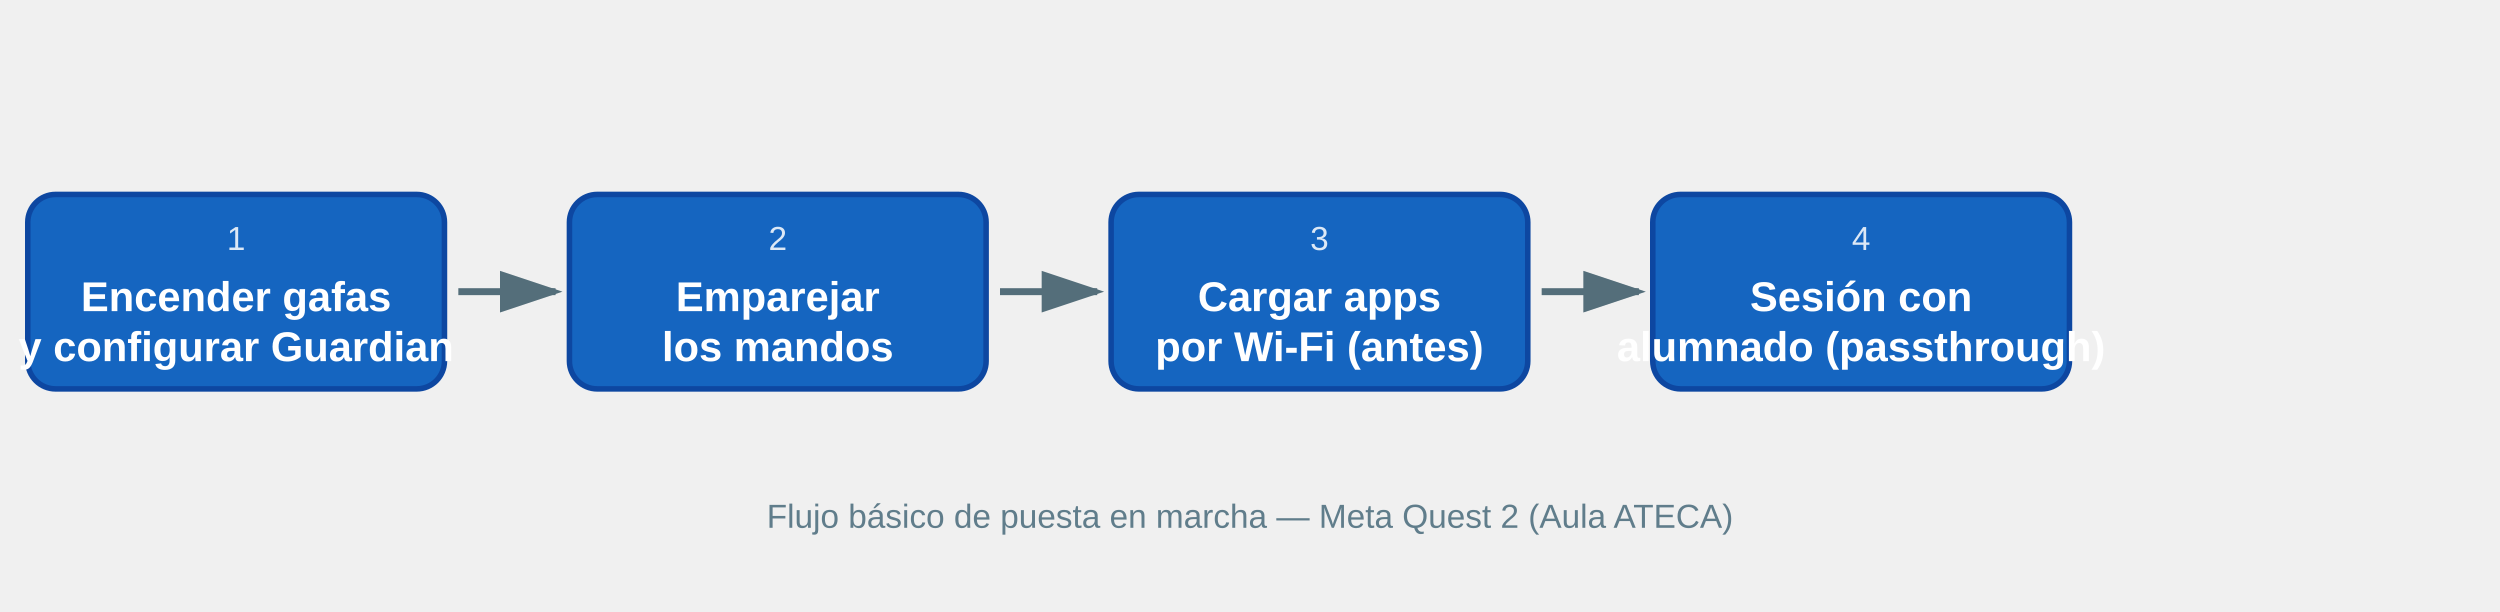
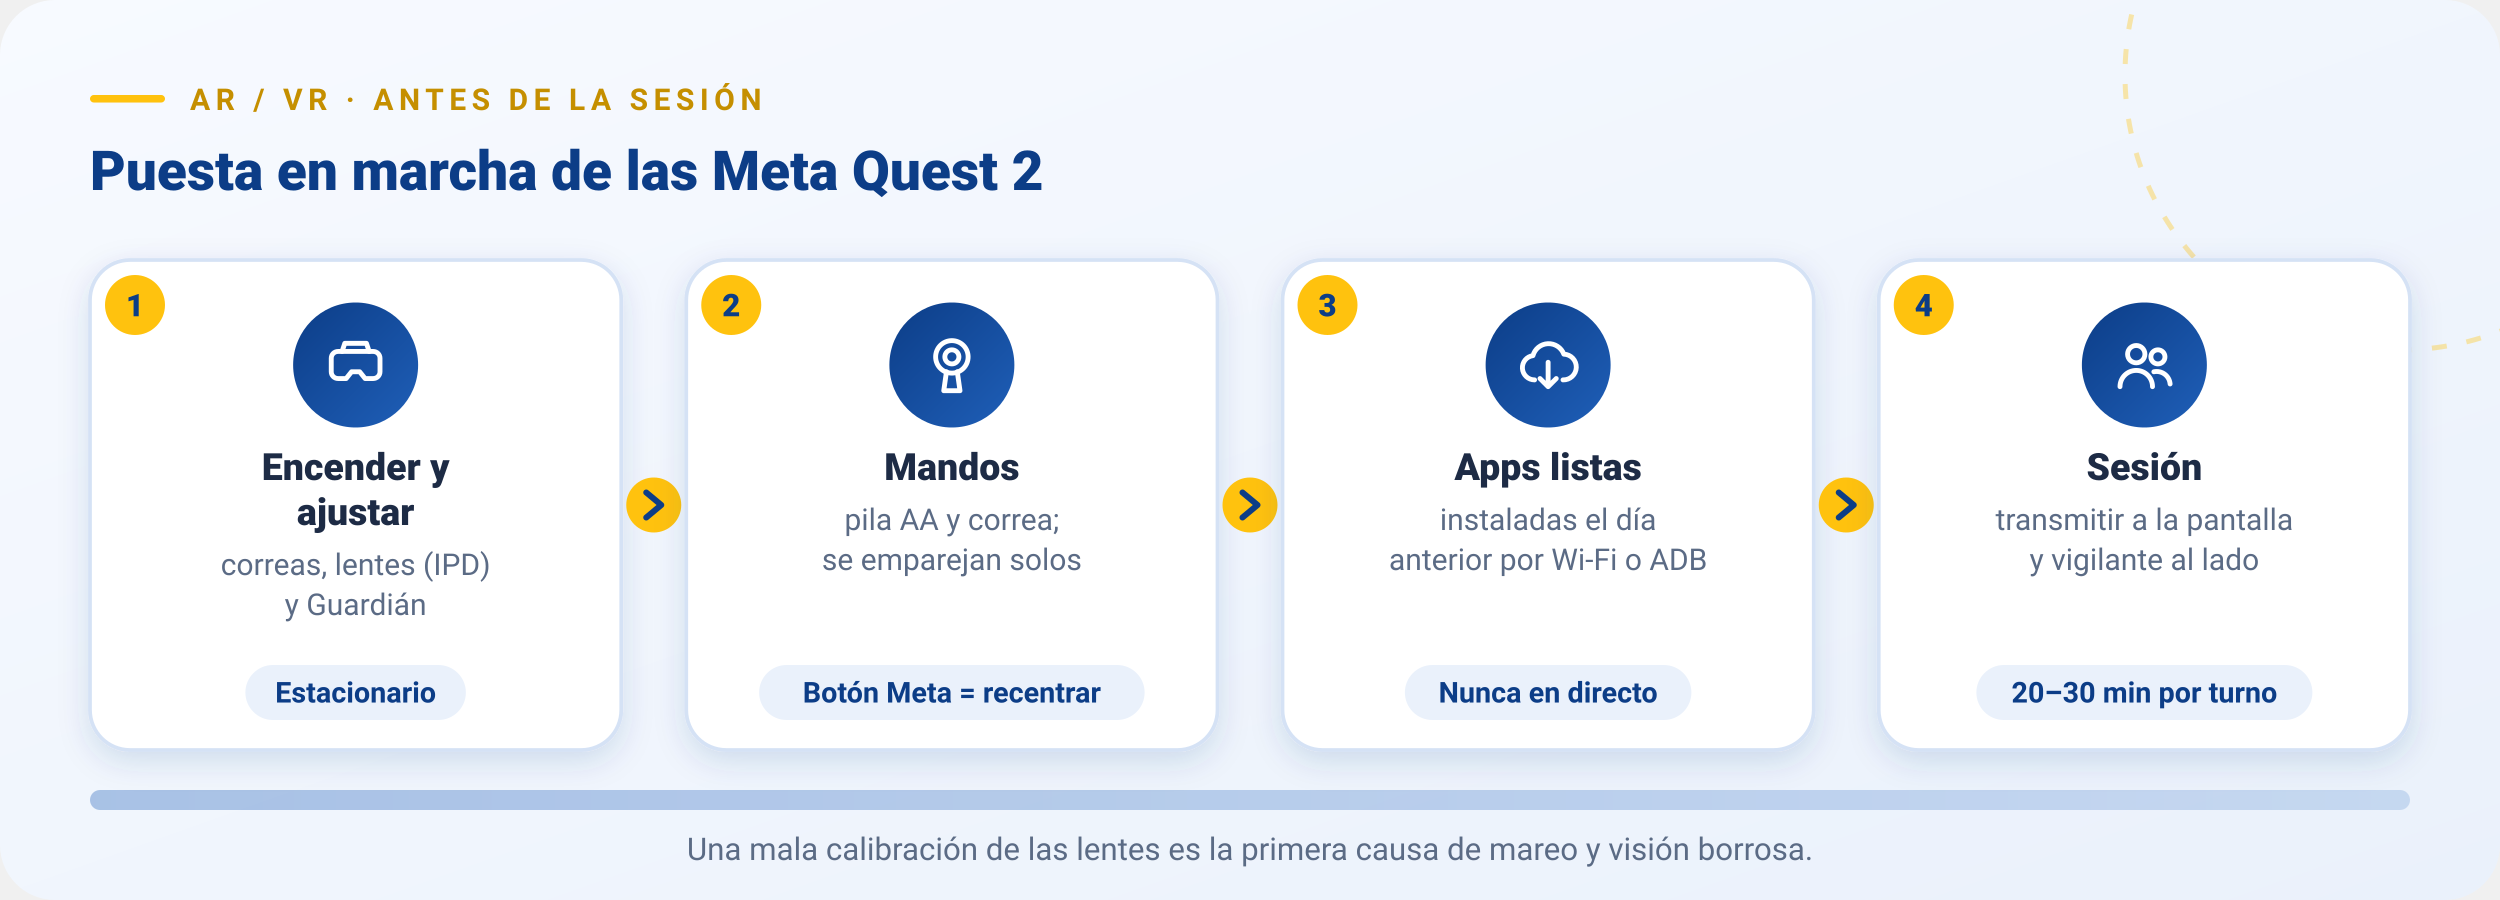
- <svg xmlns="http://www.w3.org/2000/svg" viewBox="0 0 900 220" font-family="Segoe UI, Arial, sans-serif">
+ <svg xmlns="http://www.w3.org/2000/svg" viewBox="0 0 1000 360" width="1000" height="360" font-family="Segoe UI, Roboto, 'Helvetica Neue', Arial, sans-serif" role="img" aria-label="Puesta en marcha de las Meta Quest 2">
  <defs>
-     <marker id="arrowVR" markerWidth="10" markerHeight="10" refX="8" refY="3" orient="auto" markerUnits="strokeWidth">
-       <path d="M0,0 L0,6 L9,3 z" fill="#546E7A" />
+     <linearGradient id="bg" x1="0" y1="0" x2="1" y2="1">
+       <stop offset="0" stop-color="#f7faff" />
+       <stop offset="1" stop-color="#eaf1fb" />
+     </linearGradient>
+     <linearGradient id="azul" x1="0" y1="0" x2="1" y2="1">
+       <stop offset="0" stop-color="#0c3d87" />
+       <stop offset="1" stop-color="#1f5fb8" />
+     </linearGradient>
+     <linearGradient id="linea" x1="0" y1="0" x2="1" y2="0">
+       <stop offset="0" stop-color="#1f5fb8" />
+       <stop offset="1" stop-color="#7fa6dd" />
+     </linearGradient>
+     <filter id="sombra" x="-20%" y="-20%" width="140%" height="150%">
+       <feDropShadow dx="0" dy="4" stdDeviation="6" flood-color="#0c3d87" flood-opacity=".14" />
+     </filter>
+     <marker id="flecha" viewBox="0 0 10 10" refX="8" refY="5" markerWidth="7" markerHeight="7" orient="auto-start-reverse">
+       <path d="M0 0 10 5 0 10z" fill="#1f5fb8" />
+     </marker>
+     <marker id="flechaA" viewBox="0 0 10 10" refX="8" refY="5" markerWidth="7" markerHeight="7" orient="auto-start-reverse">
+       <path d="M0 0 10 5 0 10z" fill="#e0a800" />
    </marker>
  </defs>
-   <style>
-     .box { fill:#1565C0; stroke:#0D47A1; stroke-width:2; rx:10; }
-     .label { fill:#ffffff; font-size:15px; font-weight:600; text-anchor:middle; }
-     .num { fill:#ffffff; font-size:12px; text-anchor:middle; opacity:0.85; }
-     .arrow { stroke:#546E7A; stroke-width:2.5; marker-end:url(#arrowVR); fill:none; }
-   </style>
-   <g>
-     <rect class="box" x="10" y="70" width="150" height="70" />
-     <text class="num" x="85" y="90">1</text>
-     <text class="label" x="85" y="112">Encender gafas</text>
-     <text class="label" x="85" y="130" font-size="12" font-weight="400">y configurar Guardian</text>
+   <rect width="1000" height="360" rx="22" fill="url(#bg)" />
+   <circle cx="960" cy="30" r="110" fill="none" stroke="#ffc20e" stroke-opacity=".35" stroke-width="2" stroke-dasharray="6 8" />
+   <rect x="36" y="38" width="30" height="3" rx="1.5" fill="#ffc20e" />
+   <text x="76" y="44" font-size="12" font-weight="700" letter-spacing="2.2" fill="#c58f00">AR / VR · ANTES DE LA SESIÓN</text>
+   <text x="36" y="76" font-size="22" font-weight="800" fill="#0c3d87">Puesta en marcha de las Meta Quest 2</text>
+   <g filter="url(#sombra)">
+     <rect x="36.0" y="104" width="212.5" height="196" rx="16" fill="#fff" stroke="#d5e2f5" stroke-width="1.5" />
  </g>
-   <line class="arrow" x1="165" y1="105" x2="200" y2="105" />
-   <g>
-     <rect class="box" x="205" y="70" width="150" height="70" />
-     <text class="num" x="280" y="90">2</text>
-     <text class="label" x="280" y="112">Emparejar</text>
-     <text class="label" x="280" y="130" font-size="12" font-weight="400">los mandos</text>
+   <circle cx="142.25" cy="146" r="25" fill="url(#azul)" />
+   <g transform="translate(129.25,133) scale(1.0833)" fill="none" stroke="#fff" color="#fff" stroke-width="1.80" stroke-linecap="round" stroke-linejoin="round">
+     <path d="M3 9.5a2.5 2.5 0 0 1 2.5-2.5h13A2.5 2.5 0 0 1 21 9.5v5a2.5 2.5 0 0 1-2.5 2.5h-3l-2-2.5h-3l-2 2.5h-3A2.5 2.5 0 0 1 3 14.5z" />
+     <path d="M7 7 8 4h8l1 3" />
  </g>
-   <line class="arrow" x1="360" y1="105" x2="395" y2="105" />
-   <g>
-     <rect class="box" x="400" y="70" width="150" height="70" />
-     <text class="num" x="475" y="90">3</text>
-     <text class="label" x="475" y="112">Cargar apps</text>
-     <text class="label" x="475" y="130" font-size="12" font-weight="400">por Wi-Fi (antes)</text>
+   <circle cx="54.0" cy="122" r="12" fill="#ffc20e" />
+   <text x="54.0" y="126.5" font-size="12.5" font-weight="800" text-anchor="middle" fill="#0c3d87">1</text>
+   <text x="142.25" y="192" font-size="15" font-weight="800" text-anchor="middle" fill="#1d2b45">Encender y</text>
+   <text x="142.25" y="210" font-size="15" font-weight="800" text-anchor="middle" fill="#1d2b45">ajustar</text>
+   <text x="142.25" y="230" font-size="12" text-anchor="middle" fill="#5b6b85">correas, lentes (IPD)</text>
+   <text x="142.25" y="246" font-size="12" text-anchor="middle" fill="#5b6b85">y Guardián</text>
+   <rect x="98.15" y="266" width="88.2" height="22" rx="11" fill="#eaf1fb" />
+   <text x="142.25" y="281" font-size="11.5" font-weight="700" text-anchor="middle" fill="#0c3d87">Estacionario</text>
+   <circle cx="261.5" cy="202.0" r="11" fill="#ffc20e" />
+   <path d="M258.5 197.0 l6 5 -6 5" fill="none" stroke="#0c3d87" stroke-width="2.4" stroke-linecap="round" stroke-linejoin="round" />
+   <g filter="url(#sombra)">
+     <rect x="274.5" y="104" width="212.5" height="196" rx="16" fill="#fff" stroke="#d5e2f5" stroke-width="1.5" />
  </g>
-   <line class="arrow" x1="555" y1="105" x2="590" y2="105" />
-   <g>
-     <rect class="box" x="595" y="70" width="150" height="70" fill="#2E7D32" stroke="#1B5E20" />
-     <text class="num" x="670" y="90">4</text>
-     <text class="label" x="670" y="112">Sesión con</text>
-     <text class="label" x="670" y="130" font-size="12" font-weight="400">alumnado (passthrough)</text>
+   <circle cx="380.75" cy="146" r="25" fill="url(#azul)" />
+   <g transform="translate(367.75,133) scale(1.0833)" fill="none" stroke="#fff" color="#fff" stroke-width="1.80" stroke-linecap="round" stroke-linejoin="round">
+     <circle cx="12" cy="9" r="6" />
+     <circle cx="12" cy="9" r="2.6" />
+     <path d="M10 14.5 9 21.5h6l-1-7" />
  </g>
-   <text x="450" y="190" text-anchor="middle" font-size="12" fill="#607D8B">Flujo básico de puesta en marcha — Meta Quest 2 (Aula ATECA)</text>
+   <circle cx="292.5" cy="122" r="12" fill="#ffc20e" />
+   <text x="292.5" y="126.5" font-size="12.5" font-weight="800" text-anchor="middle" fill="#0c3d87">2</text>
+   <text x="380.75" y="192" font-size="15" font-weight="800" text-anchor="middle" fill="#1d2b45">Mandos</text>
+   <text x="380.75" y="212" font-size="12" text-anchor="middle" fill="#5b6b85">pila AA y correa;</text>
+   <text x="380.75" y="228" font-size="12" text-anchor="middle" fill="#5b6b85">se emparejan solos</text>
+   <rect x="303.65" y="266" width="154.2" height="22" rx="11" fill="#eaf1fb" />
+   <text x="380.75" y="281" font-size="11.5" font-weight="700" text-anchor="middle" fill="#0c3d87">Botón Meta = recentrar</text>
+   <circle cx="500.0" cy="202.0" r="11" fill="#ffc20e" />
+   <path d="M497.0 197.0 l6 5 -6 5" fill="none" stroke="#0c3d87" stroke-width="2.4" stroke-linecap="round" stroke-linejoin="round" />
+   <g filter="url(#sombra)">
+     <rect x="513.0" y="104" width="212.5" height="196" rx="16" fill="#fff" stroke="#d5e2f5" stroke-width="1.5" />
+   </g>
+   <circle cx="619.25" cy="146" r="25" fill="url(#azul)" />
+   <g transform="translate(606.25,133) scale(1.0833)" fill="none" stroke="#fff" color="#fff" stroke-width="1.80" stroke-linecap="round" stroke-linejoin="round">
+     <path d="M7 17.5a4.5 4.5 0 0 1-.6-8.96A6 6 0 0 1 17.8 8 4 4 0 0 1 17.5 17.5" />
+     <path d="M12 11v9M9 17l3 3 3-3" />
+   </g>
+   <circle cx="531.0" cy="122" r="12" fill="#ffc20e" />
+   <text x="531.0" y="126.5" font-size="12.5" font-weight="800" text-anchor="middle" fill="#0c3d87">3</text>
+   <text x="619.25" y="192" font-size="15" font-weight="800" text-anchor="middle" fill="#1d2b45">Apps listas</text>
+   <text x="619.25" y="212" font-size="12" text-anchor="middle" fill="#5b6b85">instaladas el día</text>
+   <text x="619.25" y="228" font-size="12" text-anchor="middle" fill="#5b6b85">anterior por Wi-Fi o ADB</text>
+   <rect x="561.95" y="266" width="114.6" height="22" rx="11" fill="#eaf1fb" />
+   <text x="619.25" y="281" font-size="11.5" font-weight="700" text-anchor="middle" fill="#0c3d87">Nunca en directo</text>
+   <circle cx="738.5" cy="202.0" r="11" fill="#ffc20e" />
+   <path d="M735.5 197.0 l6 5 -6 5" fill="none" stroke="#0c3d87" stroke-width="2.4" stroke-linecap="round" stroke-linejoin="round" />
+   <g filter="url(#sombra)">
+     <rect x="751.5" y="104" width="212.5" height="196" rx="16" fill="#fff" stroke="#d5e2f5" stroke-width="1.5" />
+   </g>
+   <circle cx="857.75" cy="146" r="25" fill="url(#azul)" />
+   <g transform="translate(844.75,133) scale(1.0833)" fill="none" stroke="#fff" color="#fff" stroke-width="1.80" stroke-linecap="round" stroke-linejoin="round">
+     <circle cx="9" cy="8" r="3.2" />
+     <path d="M3 20a6 6 0 0 1 12 0" />
+     <circle cx="17" cy="9" r="2.6" />
+     <path d="M15.5 14.5A5 5 0 0 1 21.5 19" />
+   </g>
+   <circle cx="769.5" cy="122" r="12" fill="#ffc20e" />
+   <text x="769.5" y="126.5" font-size="12.5" font-weight="800" text-anchor="middle" fill="#0c3d87">4</text>
+   <text x="857.75" y="192" font-size="15" font-weight="800" text-anchor="middle" fill="#1d2b45">Sesión</text>
+   <text x="857.75" y="212" font-size="12" text-anchor="middle" fill="#5b6b85">transmitir a la pantalla</text>
+   <text x="857.75" y="228" font-size="12" text-anchor="middle" fill="#5b6b85">y vigilante al lado</text>
+   <rect x="790.55" y="266" width="134.4" height="22" rx="11" fill="#eaf1fb" />
+   <text x="857.75" y="281" font-size="11.5" font-weight="700" text-anchor="middle" fill="#0c3d87">20–30 min por turno</text>
+   <rect x="36" y="316" width="928" height="8" rx="4" fill="url(#linea)" opacity=".35" />
+   <text x="500.0" y="344" font-size="12.5" text-anchor="middle" fill="#5b6b85">Una mala calibración de las lentes es la primera causa de mareo y visión borrosa.</text>
</svg>
